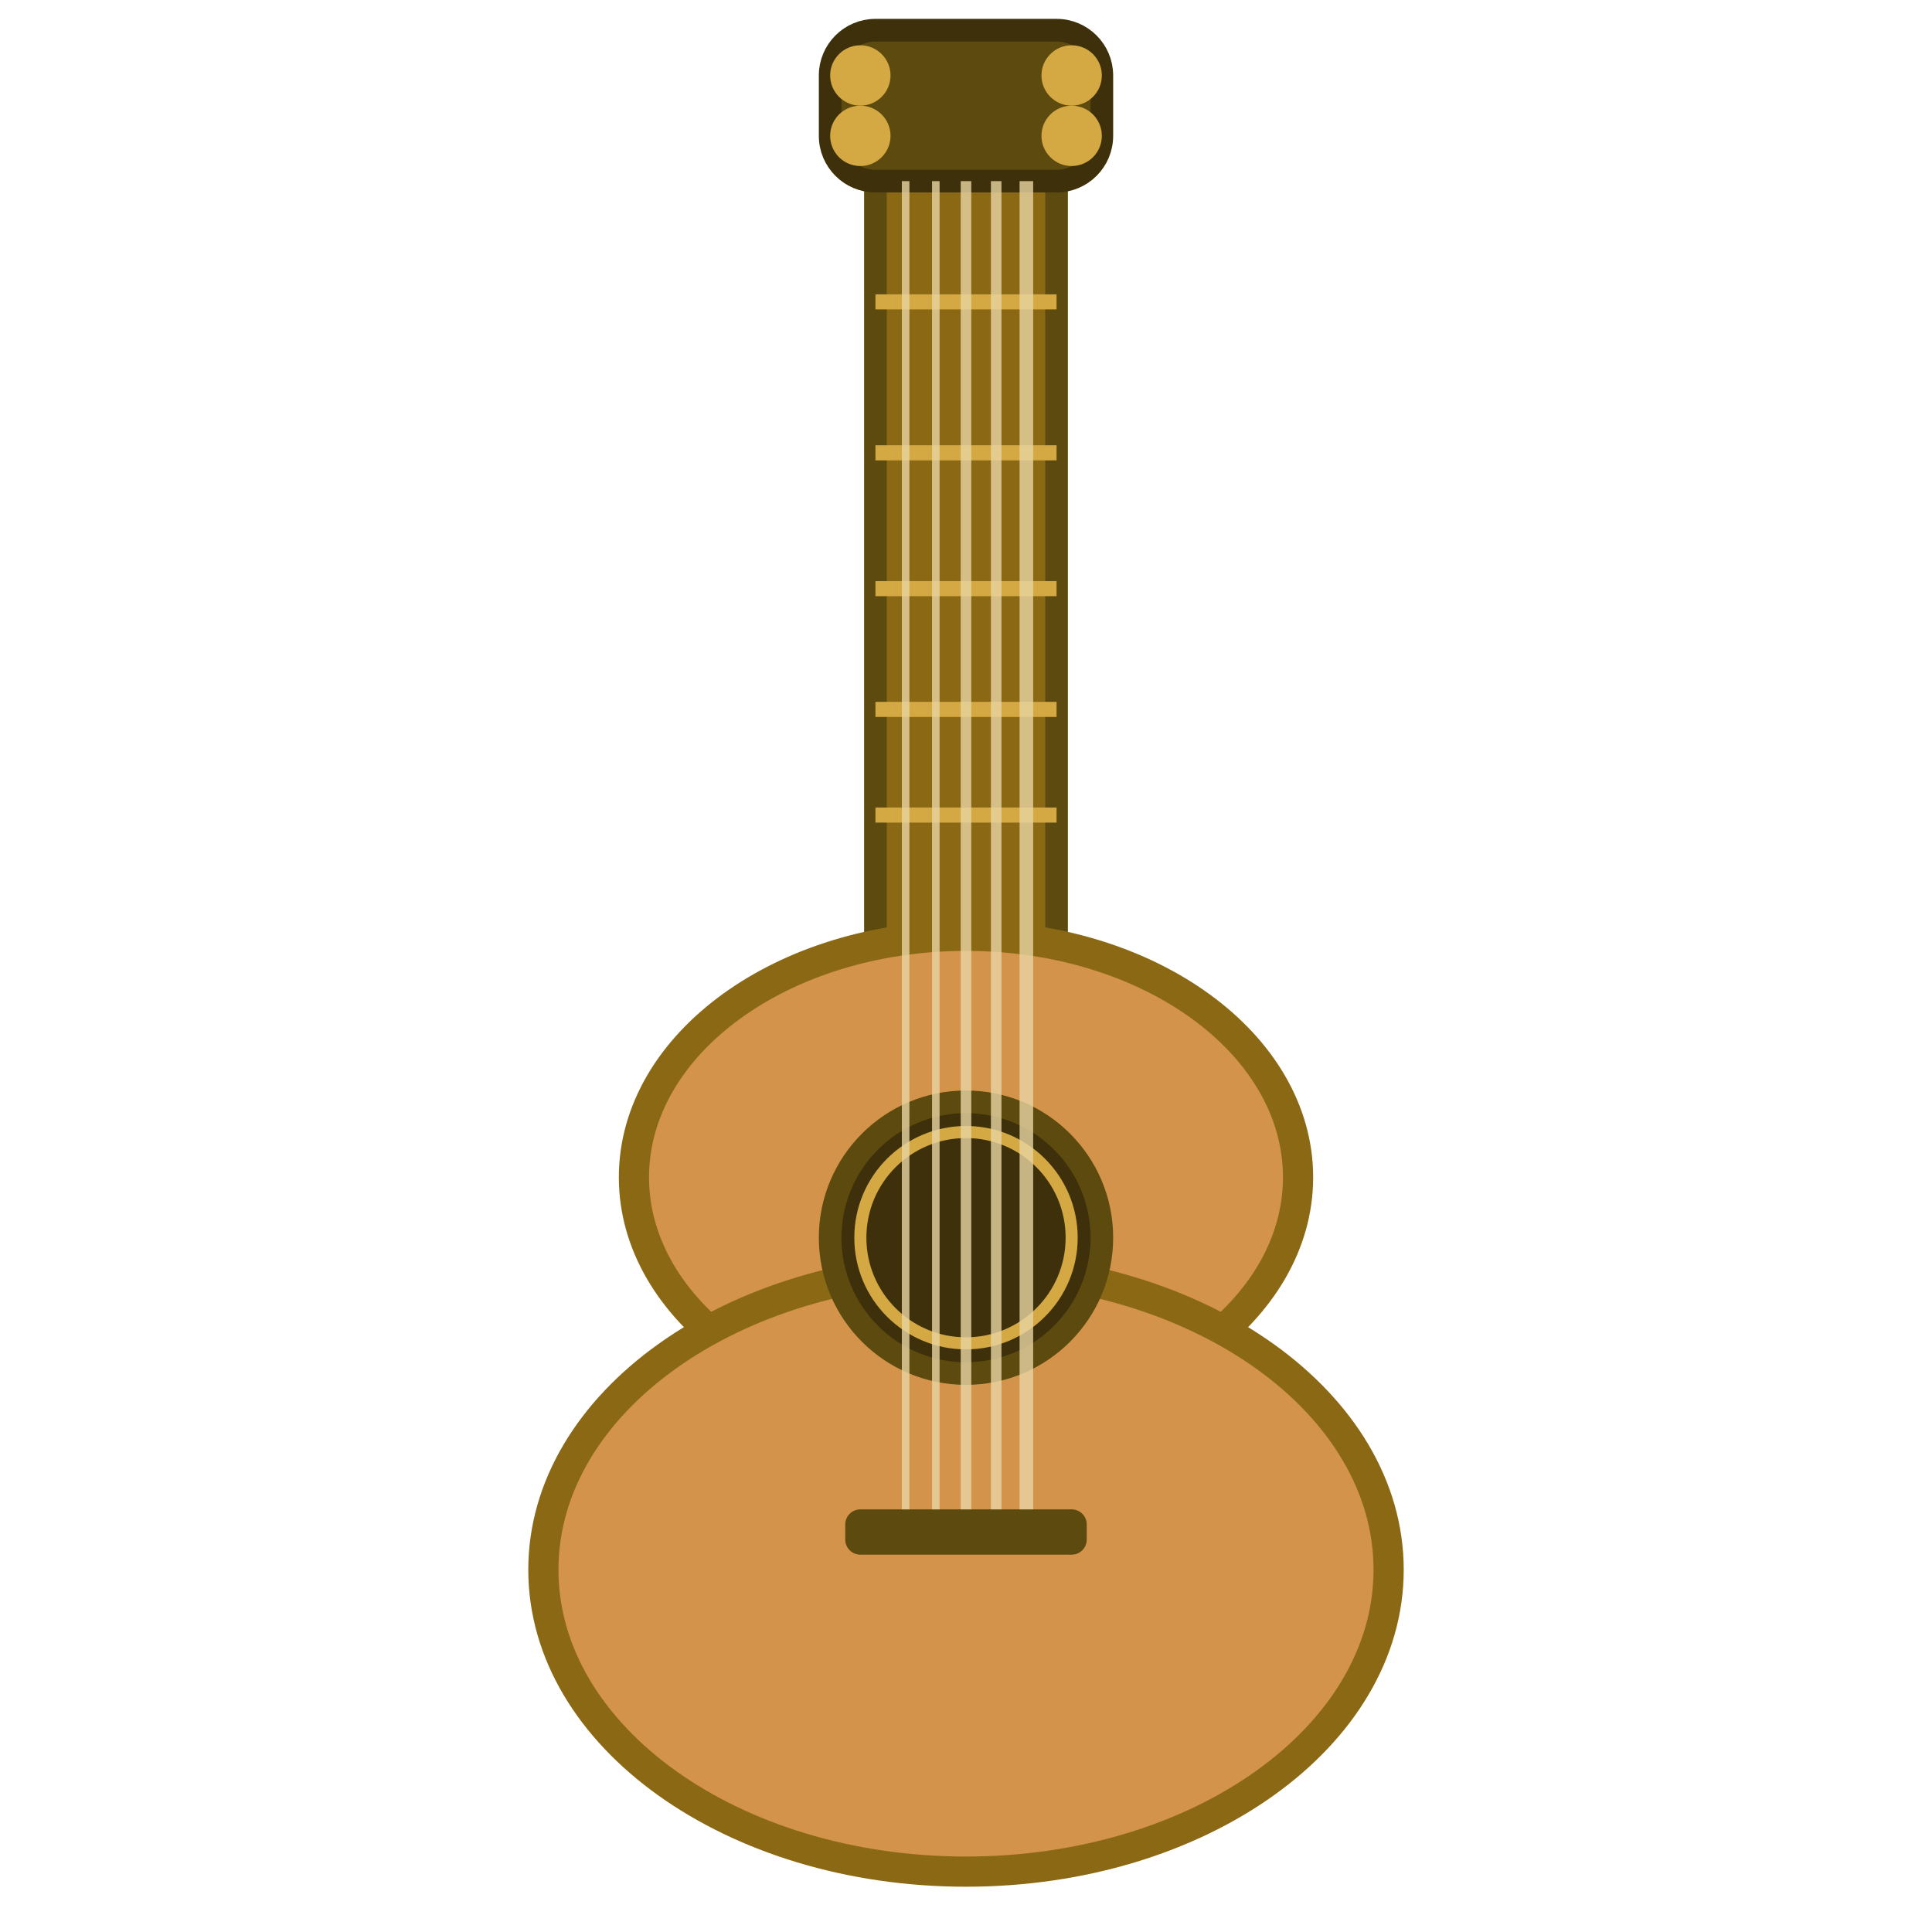
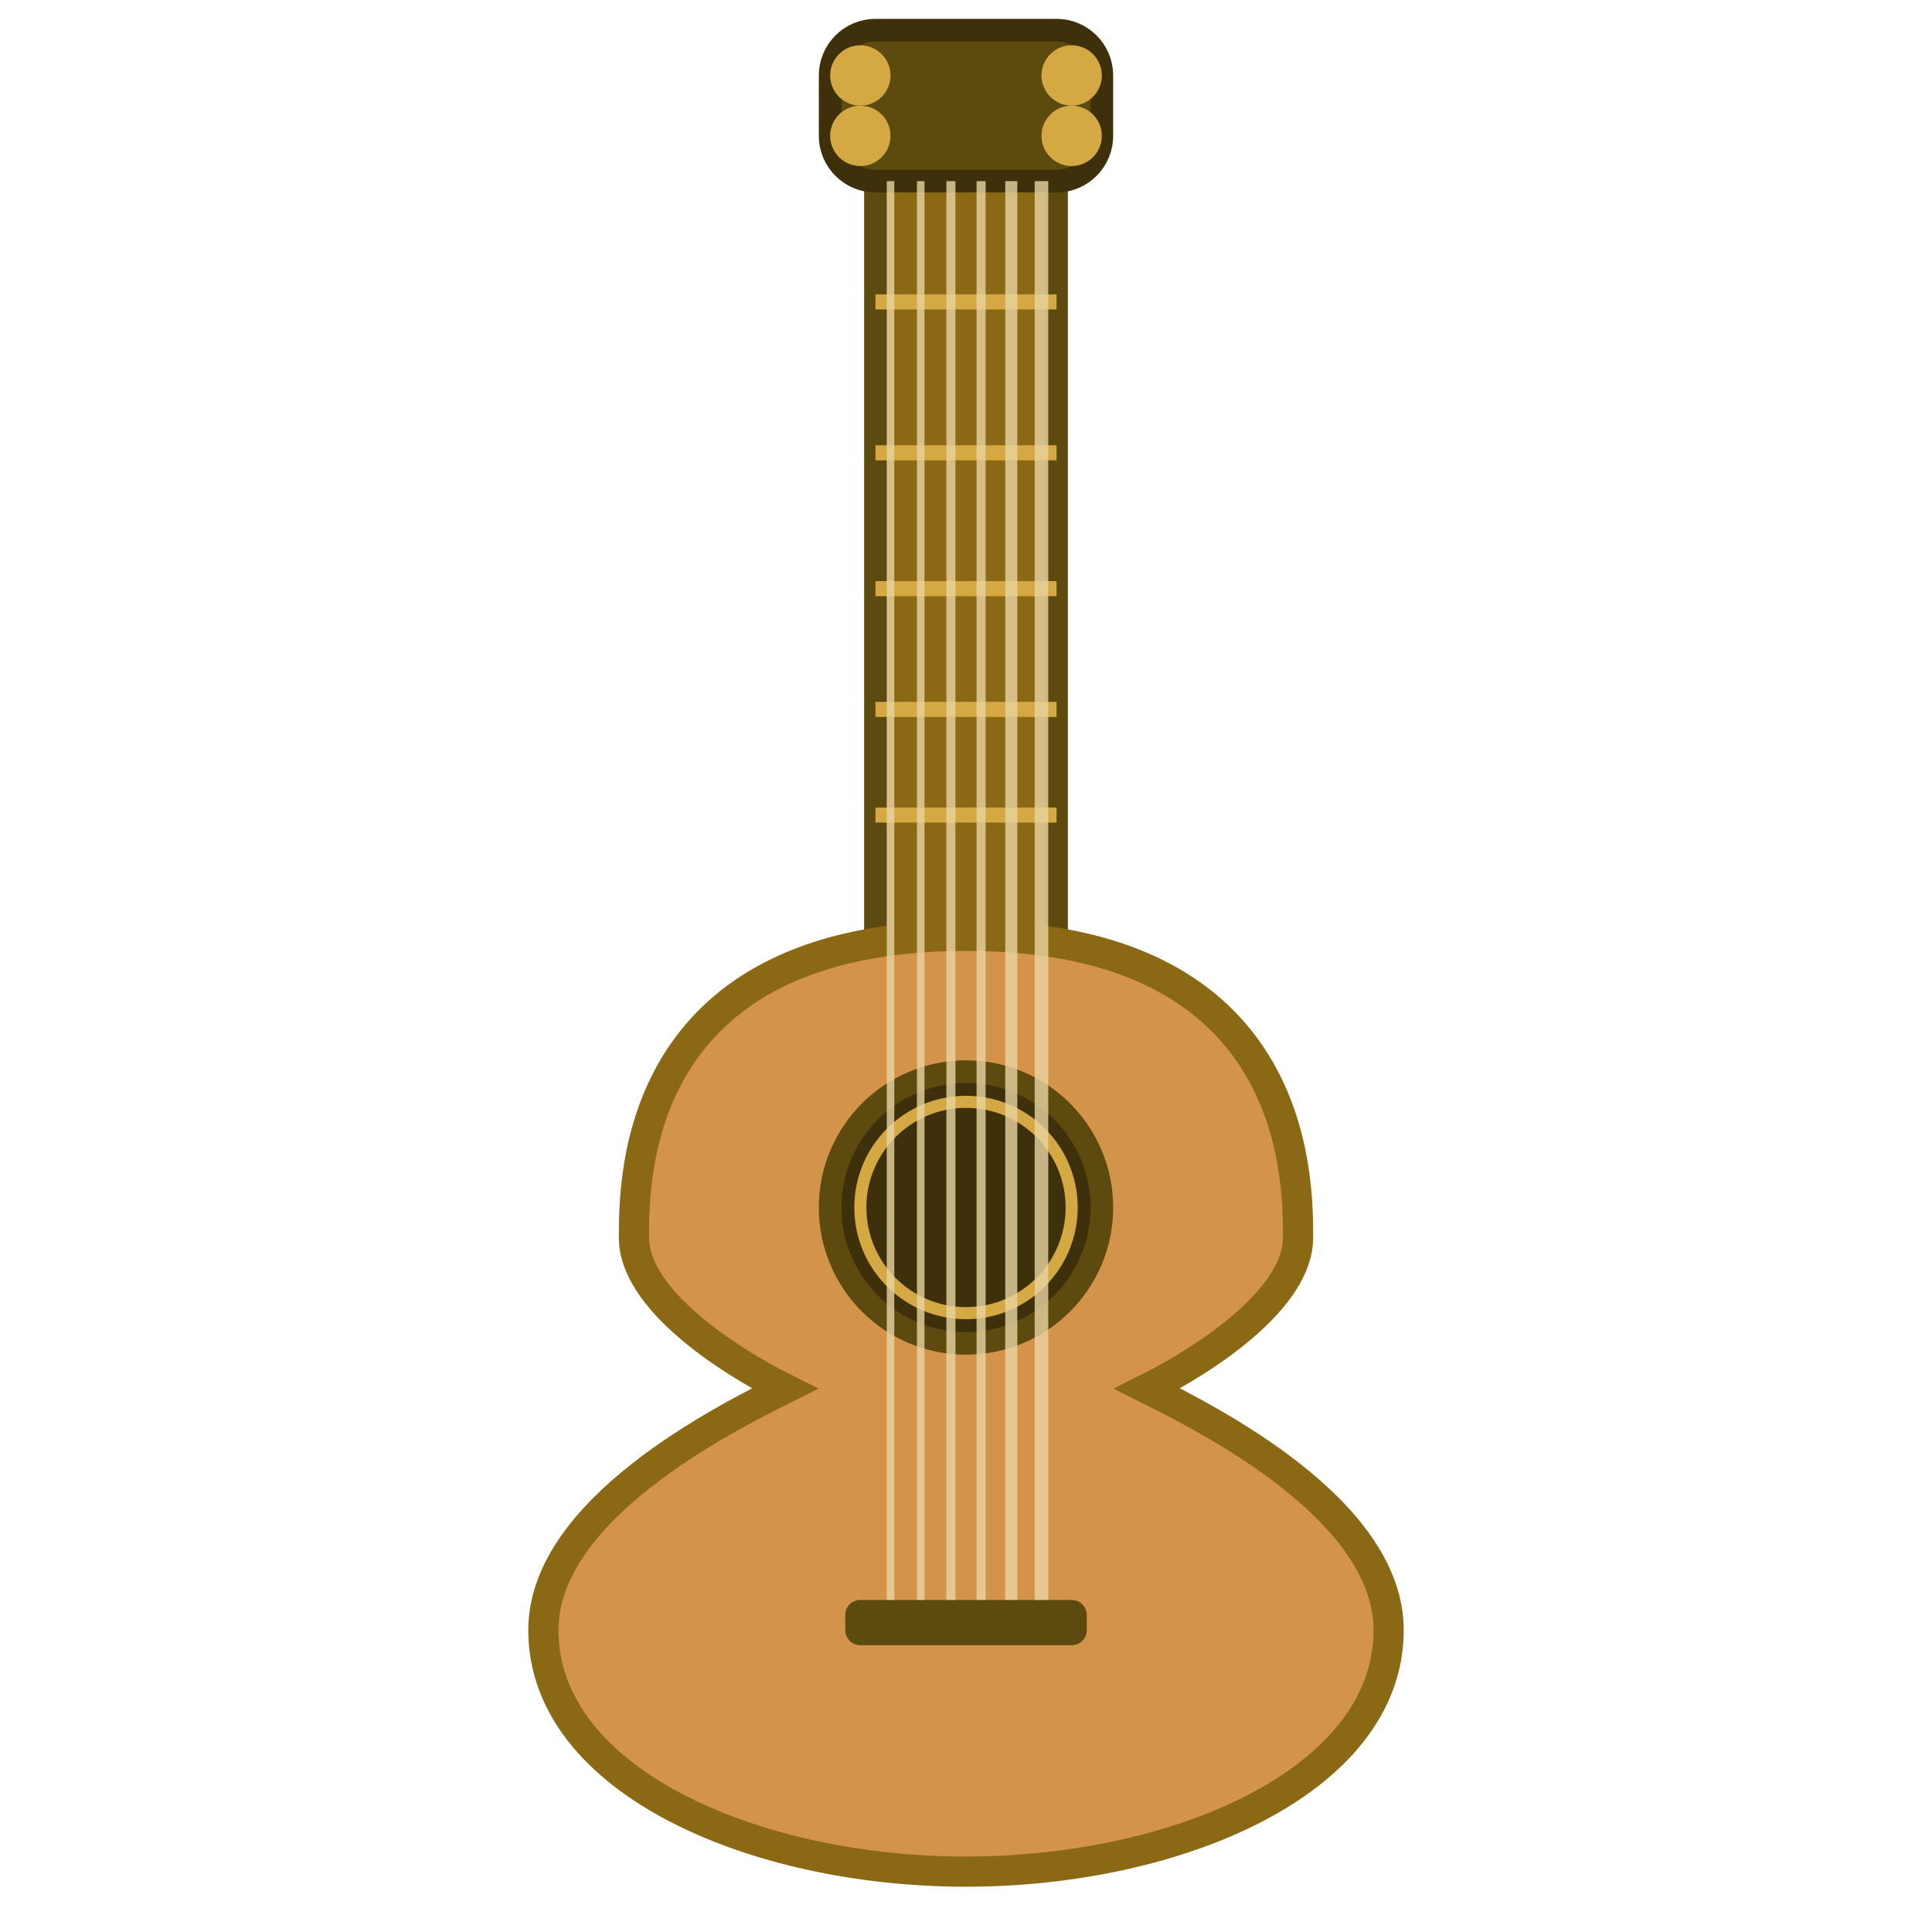
<svg xmlns="http://www.w3.org/2000/svg" viewBox="0 0 128 128" width="128" height="128">
  <rect x="58" y="8" width="12" height="60" rx="2" fill="#8B6914" stroke="#5C4A0E" stroke-width="1.5" />
  <line x1="58" y1="20" x2="70" y2="20" stroke="#D4A843" stroke-width="1" />
  <line x1="58" y1="30" x2="70" y2="30" stroke="#D4A843" stroke-width="1" />
  <line x1="58" y1="39" x2="70" y2="39" stroke="#D4A843" stroke-width="1" />
  <line x1="58" y1="47" x2="70" y2="47" stroke="#D4A843" stroke-width="1" />
  <line x1="58" y1="54" x2="70" y2="54" stroke="#D4A843" stroke-width="1" />
  <rect x="55" y="2" width="18" height="10" rx="3" fill="#5C4A0E" stroke="#3D300A" stroke-width="1.5" />
  <circle cx="57" cy="5" r="2" fill="#D4A843" />
  <circle cx="57" cy="9" r="2" fill="#D4A843" />
  <circle cx="71" cy="5" r="2" fill="#D4A843" />
  <circle cx="71" cy="9" r="2" fill="#D4A843" />
-   <ellipse cx="64" cy="78" rx="22" ry="16" fill="#D4934A" stroke="#8B6914" stroke-width="2" />
-   <ellipse cx="64" cy="104" rx="28" ry="20" fill="#D4934A" stroke="#8B6914" stroke-width="2" />
-   <circle cx="64" cy="82" r="9" fill="#3D300A" stroke="#5C4A0E" stroke-width="1.5" />
-   <circle cx="64" cy="82" r="7" fill="none" stroke="#D4A843" stroke-width="0.8" />
-   <rect x="56" y="100" width="16" height="3" rx="1" fill="#5C4A0E" />
-   <line x1="60" y1="12" x2="60" y2="100" stroke="#E8D5A3" stroke-width="0.5" opacity="0.8" />
-   <line x1="62" y1="12" x2="62" y2="100" stroke="#E8D5A3" stroke-width="0.5" opacity="0.8" />
-   <line x1="64" y1="12" x2="64" y2="100" stroke="#E8D5A3" stroke-width="0.7" opacity="0.8" />
-   <line x1="66" y1="12" x2="66" y2="100" stroke="#E8D5A3" stroke-width="0.7" opacity="0.8" />
-   <line x1="68" y1="12" x2="68" y2="100" stroke="#E8D5A3" stroke-width="0.9" opacity="0.8" />
+   <path d="     M 64 62     C 86 62, 86 78, 86 82     C 86 86, 80 90, 76 92     C 80 94, 92 100, 92 108     C 92 118, 78 124, 64 124     C 50 124, 36 118, 36 108     C 36 100, 48 94, 52 92     C 48 90, 42 86, 42 82     C 42 78, 42 62, 64 62 Z   " fill="#D4934A" stroke="#8B6914" stroke-width="2" />
+   <circle cx="64" cy="80" r="9" fill="#3D300A" stroke="#5C4A0E" stroke-width="1.5" />
+   <circle cx="64" cy="80" r="7" fill="none" stroke="#D4A843" stroke-width="0.8" />
+   <rect x="56" y="106" width="16" height="3" rx="1" fill="#5C4A0E" />
+   <line x1="59" y1="12" x2="59" y2="106" stroke="#E8D5A3" stroke-width="0.5" opacity="0.8" />
+   <line x1="61" y1="12" x2="61" y2="106" stroke="#E8D5A3" stroke-width="0.5" opacity="0.8" />
+   <line x1="63" y1="12" x2="63" y2="106" stroke="#E8D5A3" stroke-width="0.6" opacity="0.8" />
+   <line x1="65" y1="12" x2="65" y2="106" stroke="#E8D5A3" stroke-width="0.6" opacity="0.8" />
+   <line x1="67" y1="12" x2="67" y2="106" stroke="#E8D5A3" stroke-width="0.8" opacity="0.8" />
+   <line x1="69" y1="12" x2="69" y2="106" stroke="#E8D5A3" stroke-width="0.9" opacity="0.8" />
</svg>
